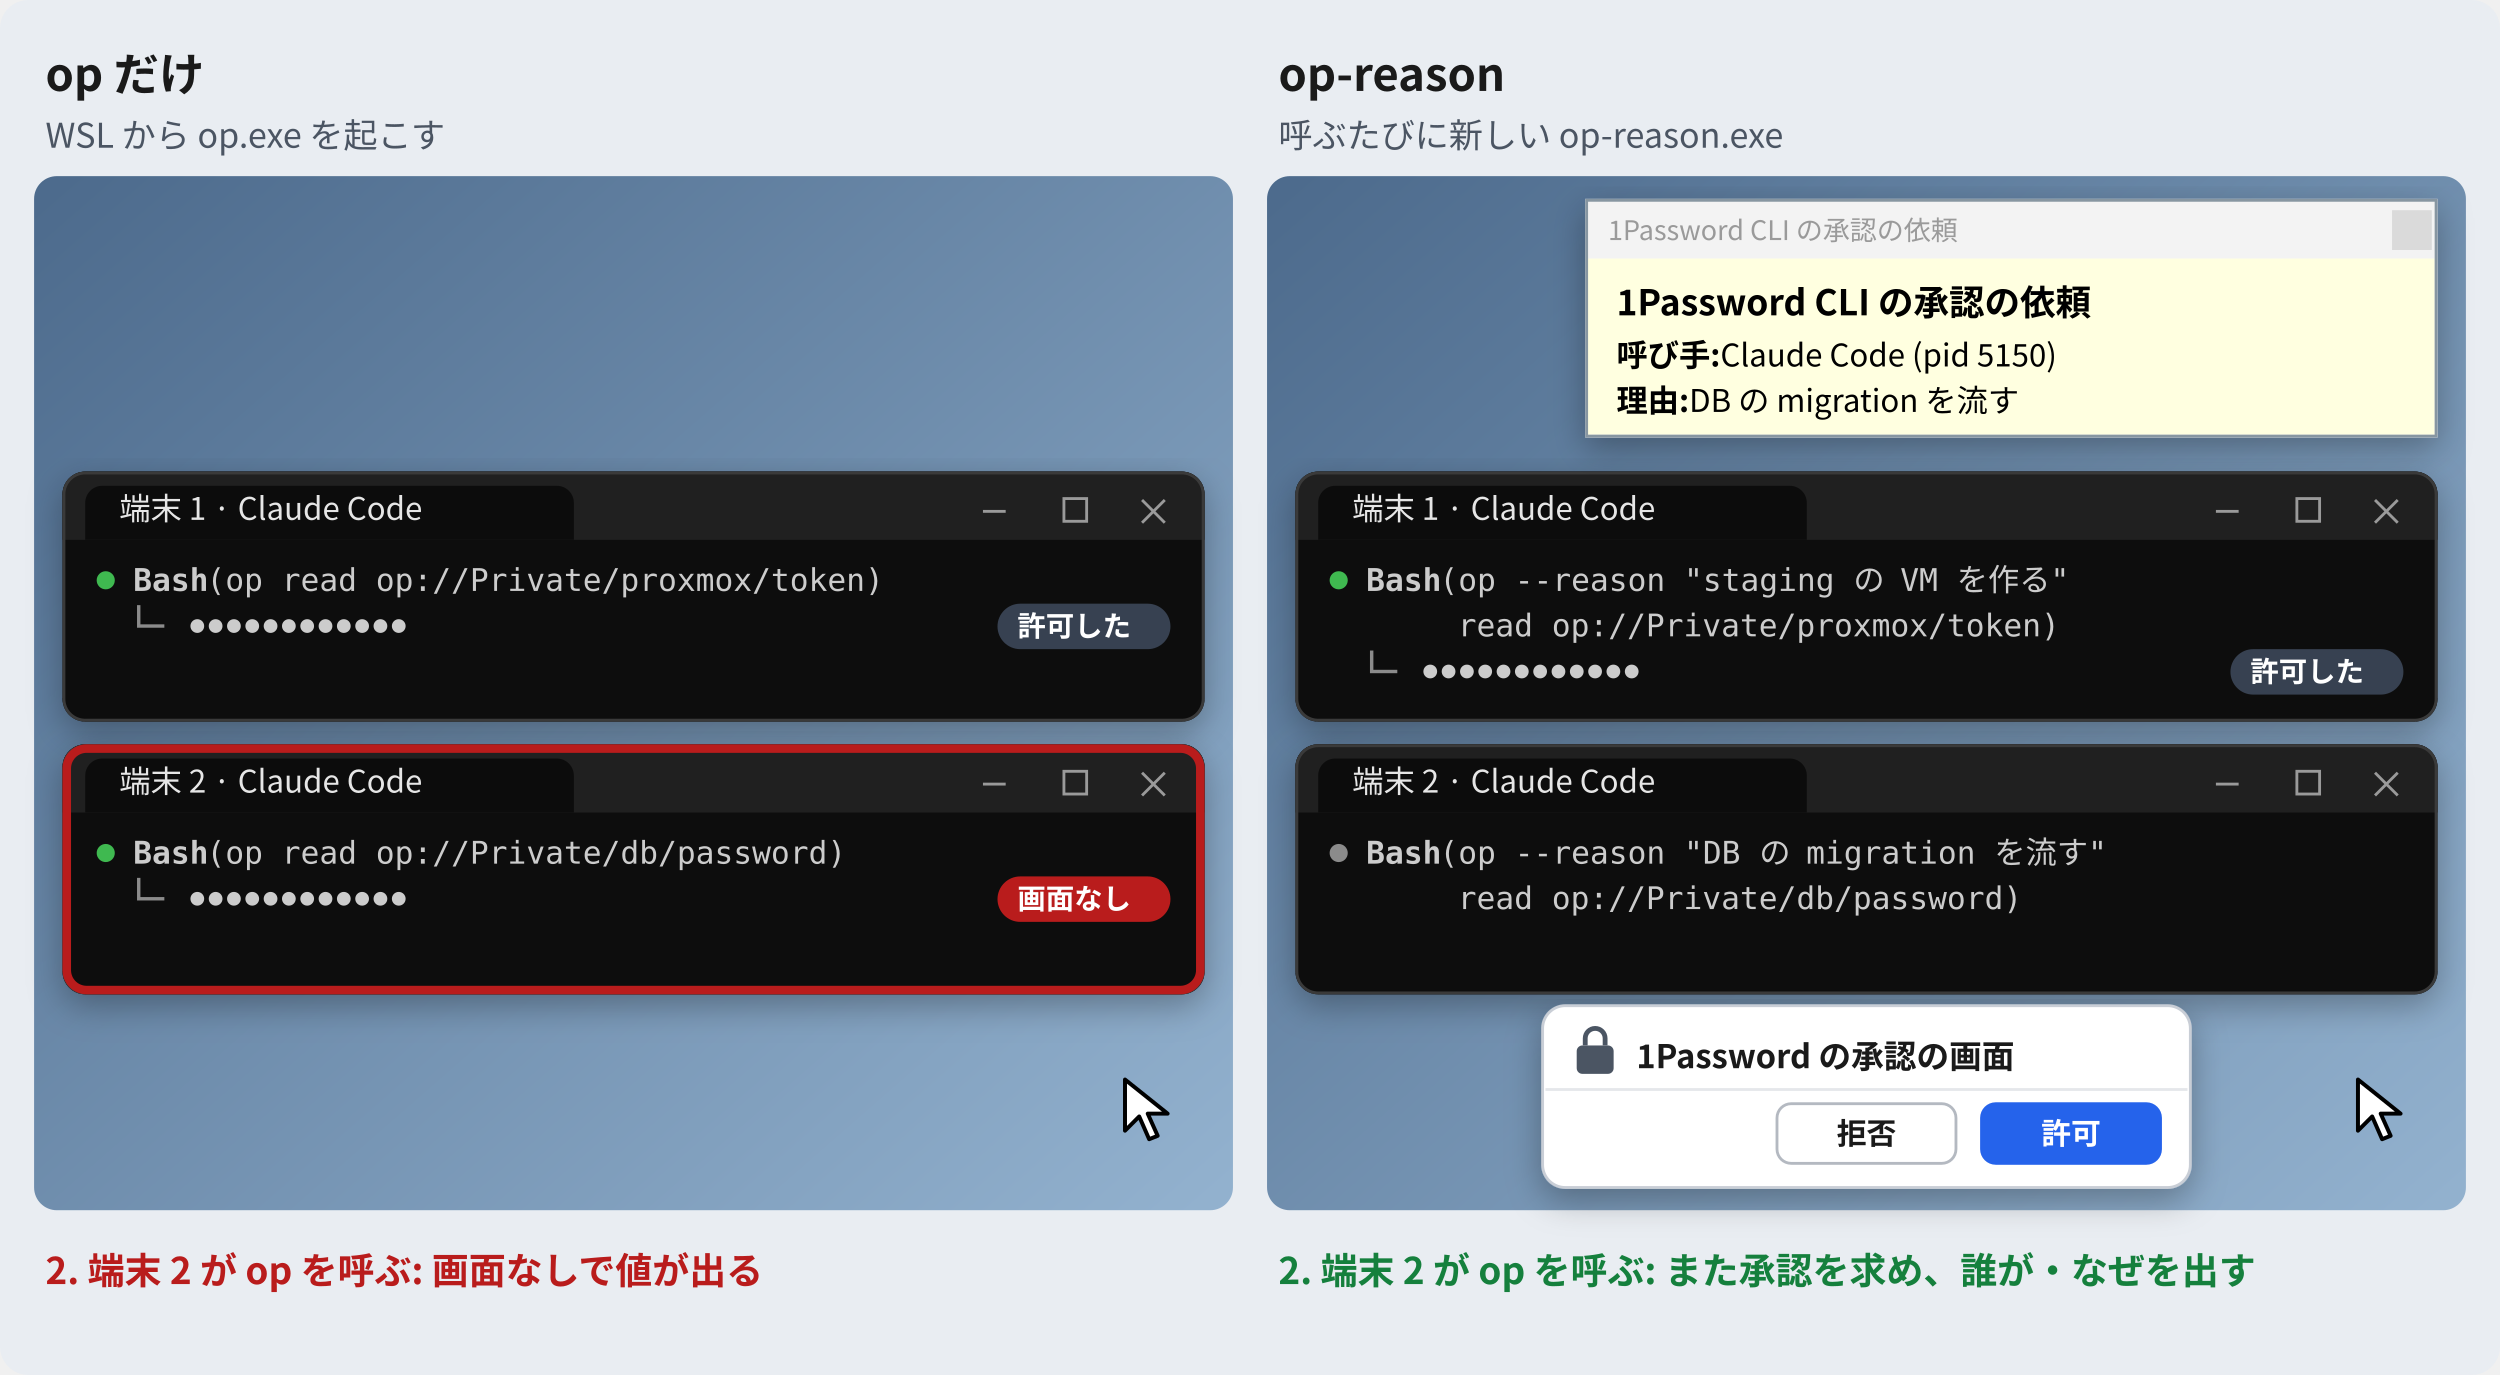
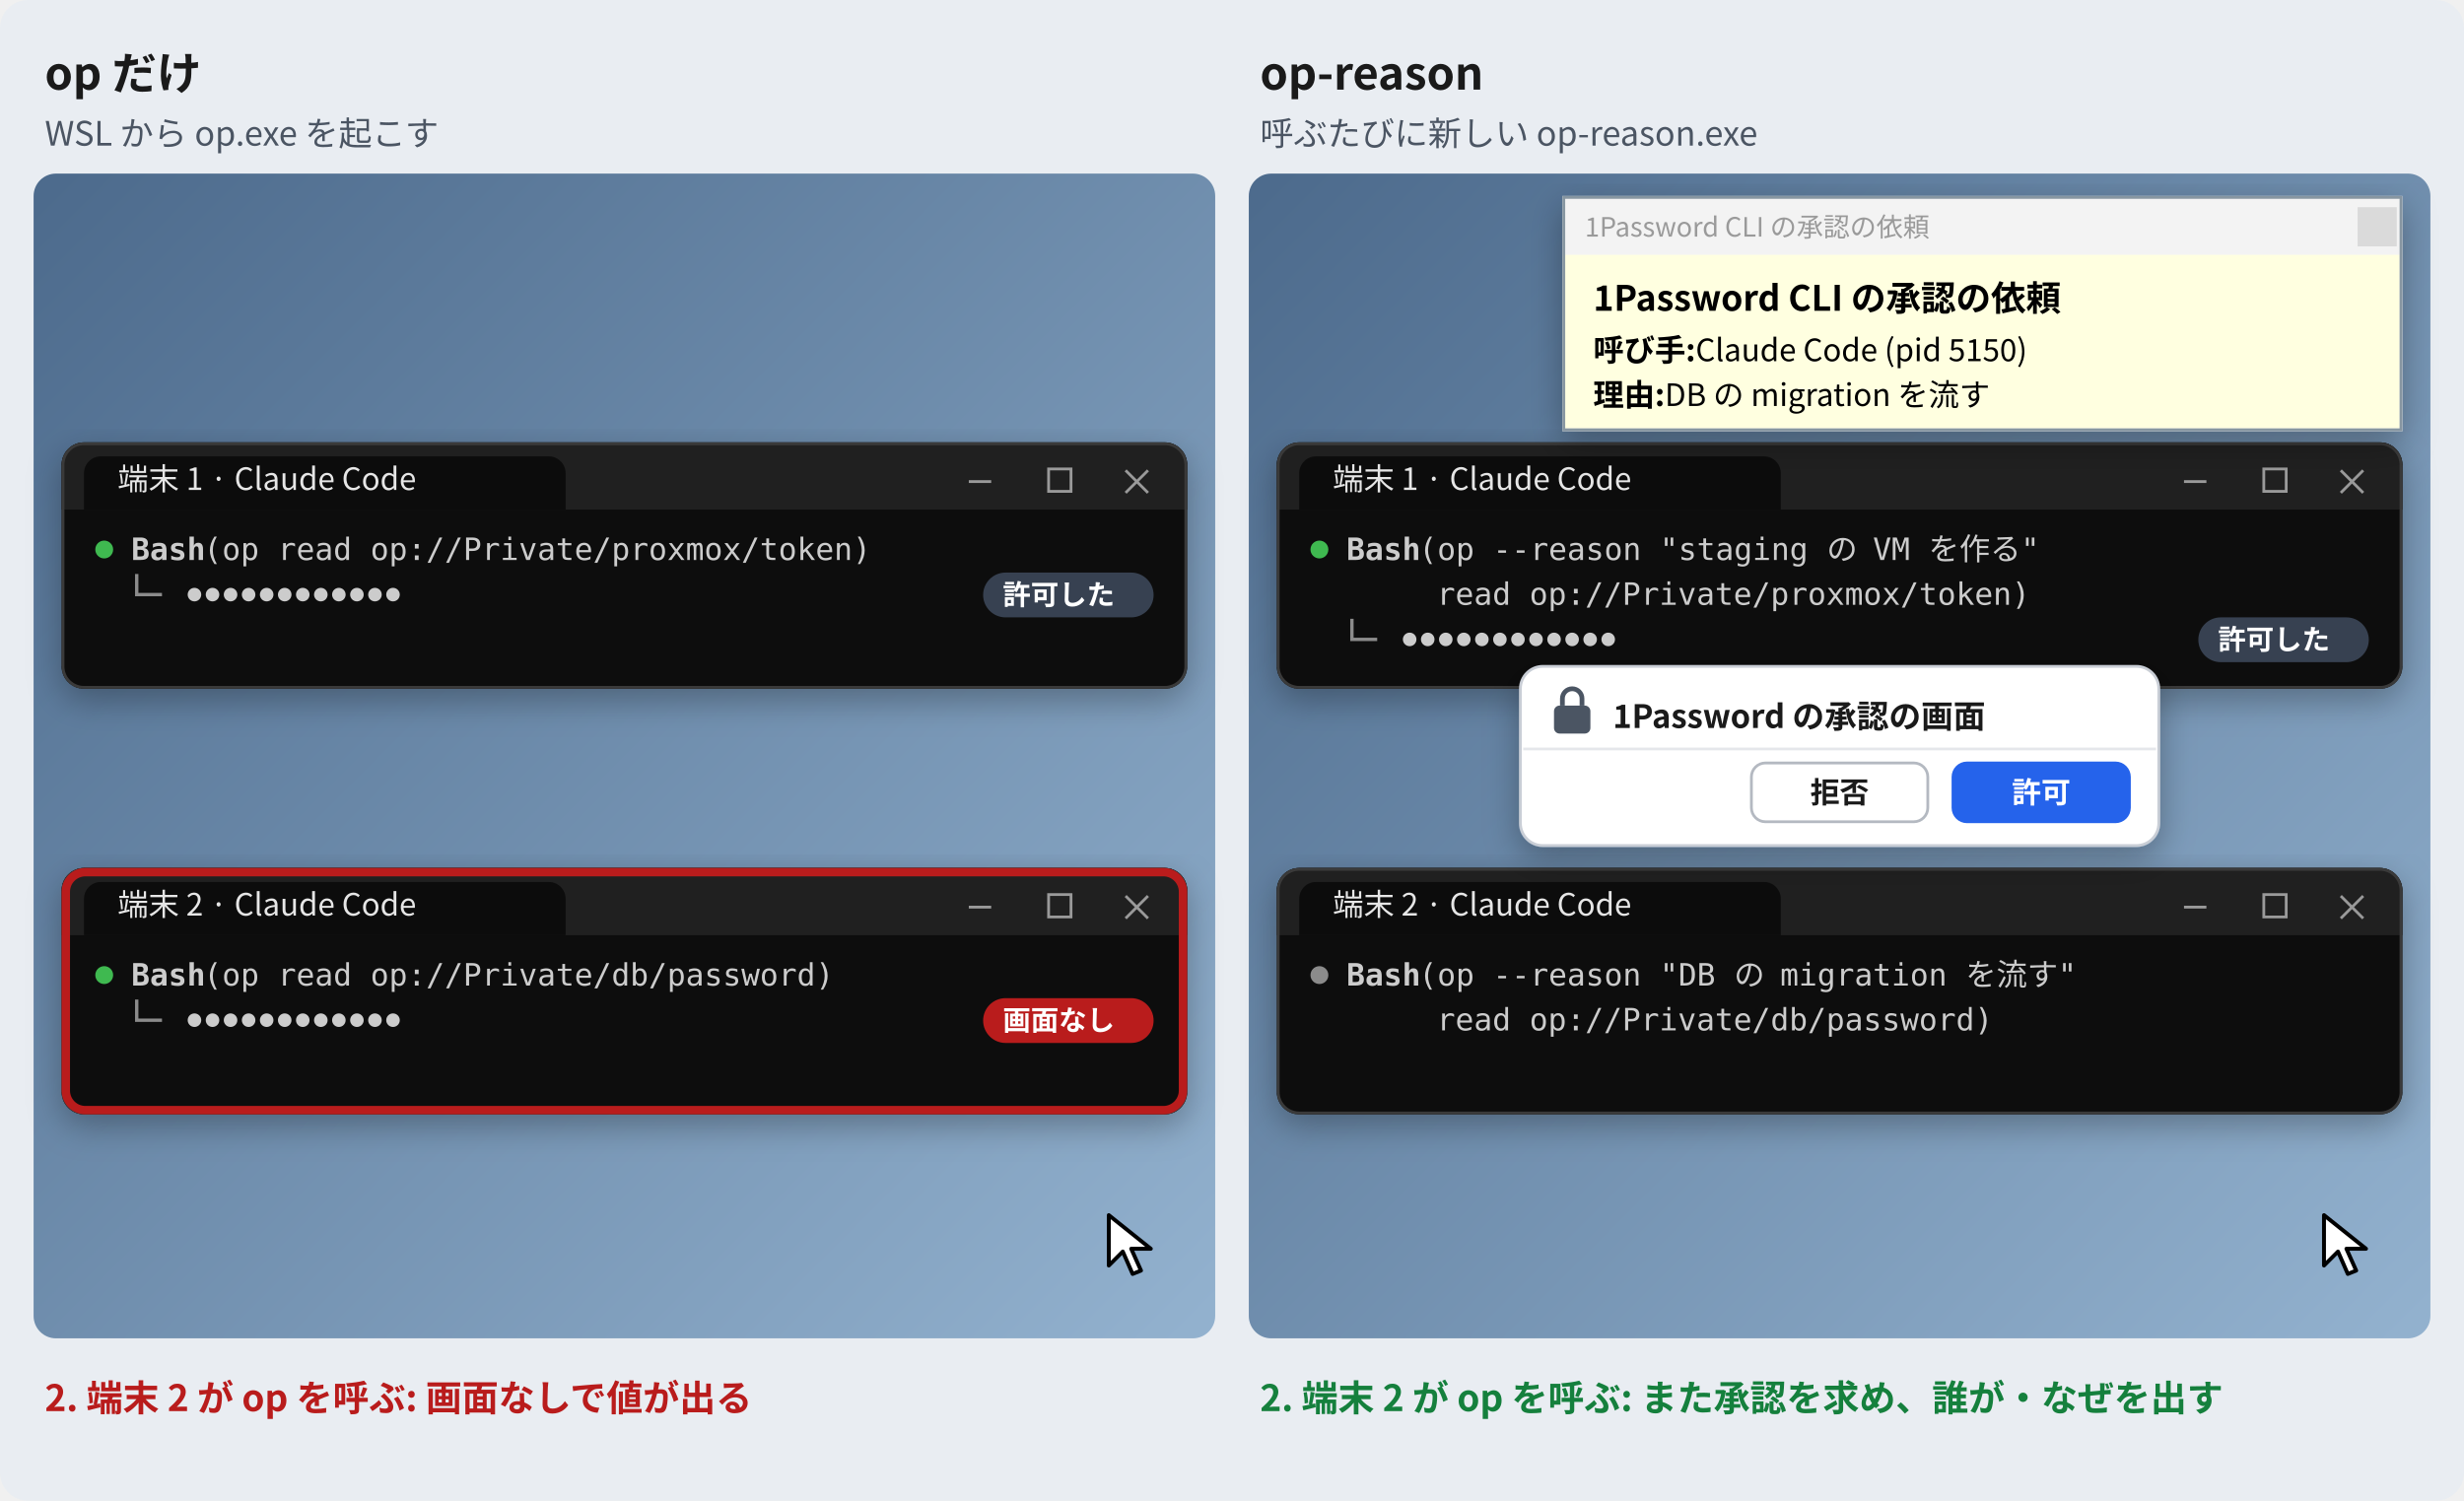
- <svg xmlns="http://www.w3.org/2000/svg" width="880" height="484" viewBox="0 0 880 484" role="img" aria-labelledby="title desc">
+ <svg xmlns="http://www.w3.org/2000/svg" width="880" height="536" viewBox="0 0 880 536" role="img" aria-labelledby="title desc">
  <style>
text{font-family:"Segoe UI", "Yu Gothic UI", Meiryo, "Hiragino Sans", "Hiragino Kaku Gothic ProN", "Noto Sans CJK JP", "Noto Sans JP", system-ui, sans-serif}
.m{font-family:"Cascadia Mono", Consolas, Menlo, "DejaVu Sans Mono", "Noto Sans Mono", "Noto Sans Mono CJK JP", "BIZ UDGothic", ui-monospace, monospace}
.b{font-weight:700}
.tb{transform-box:fill-box;transform-origin:50% 50%}
.blink{animation:blink 1s step-end infinite}@keyframes blink{50%{opacity:0}}
@keyframes k1{0%{fill:#8b8b8b;animation-timing-function:step-end}25%{fill:#3fb950;animation-timing-function:step-end}100%{fill:#3fb950}}
.k1{fill:#3fb950;animation:k1 12s infinite}
@keyframes k2{0%{opacity:0;animation-timing-function:step-end}25%{opacity:1;animation-timing-function:step-end}100%{opacity:1}}
.k2{opacity:1;animation:k2 12s infinite}
@keyframes k3{0%{opacity:0;animation-timing-function:step-end}5%{opacity:1;animation-timing-function:step-end}100%{opacity:1}}
.k3{opacity:1;animation:k3 12s infinite}
@keyframes k4{0%{fill:#8b8b8b;animation-timing-function:step-end}45.83%{fill:#3fb950;animation-timing-function:step-end}100%{fill:#3fb950}}
.k4{fill:#3fb950;animation:k4 12s infinite}
@keyframes k5{0%{opacity:0;animation-timing-function:step-end}45.83%{opacity:1;animation-timing-function:step-end}100%{opacity:1}}
.k5{opacity:1;animation:k5 12s infinite}
@keyframes k6{0%{opacity:0;animation-timing-function:step-end}41.67%{opacity:1;animation-timing-function:step-end}100%{opacity:1}}
.k6{opacity:1;animation:k6 12s infinite}
@keyframes k7{0%{opacity:0;animation-timing-function:step-end}45.83%{opacity:0;animation-timing-function:ease-out}47.5%{opacity:1;animation-timing-function:step-end}100%{opacity:1}}
.k7{opacity:1;animation:k7 12s infinite}
@keyframes k8{0%{opacity:0;animation-timing-function:step-end}24.17%{opacity:.22;animation-timing-function:step-end}25.67%{opacity:0;animation-timing-function:step-end}100%{opacity:0}}
.k8{opacity:0;animation:k8 12s infinite}
@keyframes k9{0%{opacity:0;animation-timing-function:step-end}10%{opacity:0;animation-timing-function:ease-out}11.67%{opacity:1;animation-timing-function:step-end}25%{opacity:1;animation-timing-function:ease-out}26.67%{opacity:0;animation-timing-function:step-end}100%{opacity:0}}
.k9{opacity:0;animation:k9 12s infinite}
- @keyframes k10{0%{transform:translate(0px,0px);animation-timing-function:step-end}16.67%{transform:translate(0px,0px);animation-timing-function:cubic-bezier(.4,.1,.2,1)}23.33%{transform:translate(-101px,19px);animation-timing-function:step-end}27.5%{transform:translate(-101px,19px);animation-timing-function:cubic-bezier(.4,.1,.2,1)}34.17%{transform:translate(0px,0px);animation-timing-function:step-end}100%{transform:translate(0px,0px)}}
+ @keyframes k10{0%{transform:translate(0px,0px);animation-timing-function:step-end}16.67%{transform:translate(0px,0px);animation-timing-function:cubic-bezier(.4,.1,.2,1)}23.33%{transform:translate(-101px,-151px);animation-timing-function:step-end}27.5%{transform:translate(-101px,-151px);animation-timing-function:cubic-bezier(.4,.1,.2,1)}34.17%{transform:translate(0px,0px);animation-timing-function:step-end}100%{transform:translate(0px,0px)}}
.k10{transform:translate(0px,0px);animation:k10 12s infinite}
@keyframes k11{0%{opacity:0;transform:scale(.45);animation-timing-function:step-end}24.17%{opacity:.95;transform:scale(.45);animation-timing-function:ease-out}27.92%{opacity:0;transform:scale(2.6);animation-timing-function:step-end}100%{opacity:0;transform:scale(2.6)}}
.k11{opacity:0;transform:scale(2.6);animation:k11 12s infinite}
@keyframes k12{0%{opacity:1;animation-timing-function:step-end}38.33%{opacity:1;animation-timing-function:ease-out}40%{opacity:0;animation-timing-function:step-end}100%{opacity:0}}
.k12{opacity:0;animation:k12 12s infinite}
@keyframes k13{0%{opacity:0;animation-timing-function:step-end}38.33%{opacity:0;animation-timing-function:ease-out}40%{opacity:1;animation-timing-function:step-end}100%{opacity:1}}
.k13{opacity:1;animation:k13 12s infinite}
@keyframes k14{0%{fill:#8b8b8b;animation-timing-function:step-end}61.67%{fill:#3fb950;animation-timing-function:step-end}100%{fill:#3fb950}}
.k14{fill:#8b8b8b;animation:k14 12s infinite}
@keyframes k15{0%{opacity:0;animation-timing-function:step-end}61.67%{opacity:1;animation-timing-function:step-end}100%{opacity:1}}
.k15{opacity:0;animation:k15 12s infinite}
@keyframes k16{0%{opacity:0;animation-timing-function:step-end}60.83%{opacity:.22;animation-timing-function:step-end}62.33%{opacity:0;animation-timing-function:step-end}100%{opacity:0}}
.k16{opacity:0;animation:k16 12s infinite}
@keyframes k17{0%{opacity:0;animation-timing-function:step-end}10%{opacity:0;animation-timing-function:ease-out}11.67%{opacity:1;animation-timing-function:step-end}25%{opacity:1;animation-timing-function:ease-out}26.67%{opacity:0;animation-timing-function:step-end}45.83%{opacity:0;animation-timing-function:ease-out}47.5%{opacity:1;animation-timing-function:step-end}61.67%{opacity:1;animation-timing-function:ease-out}63.33%{opacity:0;animation-timing-function:step-end}100%{opacity:0}}
.k17{opacity:1;animation:k17 12s infinite}
@keyframes k18{0%{opacity:0;animation-timing-function:step-end}10%{opacity:0;animation-timing-function:ease-out}12.08%{opacity:1;animation-timing-function:step-end}30%{opacity:1;animation-timing-function:ease-out}32.08%{opacity:0;animation-timing-function:step-end}100%{opacity:0}}
.k18{opacity:0;animation:k18 12s infinite}
@keyframes k19{0%{opacity:0;animation-timing-function:step-end}45.83%{opacity:0;animation-timing-function:ease-out}47.92%{opacity:1;animation-timing-function:step-end}66.67%{opacity:1;animation-timing-function:ease-out}68.75%{opacity:0;animation-timing-function:step-end}100%{opacity:0}}
.k19{opacity:1;animation:k19 12s infinite}
- @keyframes k20{0%{transform:translate(0px,0px);animation-timing-function:step-end}16.67%{transform:translate(0px,0px);animation-timing-function:cubic-bezier(.4,.1,.2,1)}23.33%{transform:translate(-101px,19px);animation-timing-function:step-end}27.5%{transform:translate(-101px,19px);animation-timing-function:cubic-bezier(.4,.1,.2,1)}34.17%{transform:translate(0px,0px);animation-timing-function:step-end}53.33%{transform:translate(0px,0px);animation-timing-function:cubic-bezier(.4,.1,.2,1)}60%{transform:translate(-101px,19px);animation-timing-function:step-end}64.17%{transform:translate(-101px,19px);animation-timing-function:cubic-bezier(.4,.1,.2,1)}70.83%{transform:translate(0px,0px);animation-timing-function:step-end}100%{transform:translate(0px,0px)}}
+ @keyframes k20{0%{transform:translate(0px,0px);animation-timing-function:step-end}16.67%{transform:translate(0px,0px);animation-timing-function:cubic-bezier(.4,.1,.2,1)}23.33%{transform:translate(-101px,-151px);animation-timing-function:step-end}27.5%{transform:translate(-101px,-151px);animation-timing-function:cubic-bezier(.4,.1,.2,1)}34.17%{transform:translate(0px,0px);animation-timing-function:step-end}53.33%{transform:translate(0px,0px);animation-timing-function:cubic-bezier(.4,.1,.2,1)}60%{transform:translate(-101px,-151px);animation-timing-function:step-end}64.17%{transform:translate(-101px,-151px);animation-timing-function:cubic-bezier(.4,.1,.2,1)}70.83%{transform:translate(0px,0px);animation-timing-function:step-end}100%{transform:translate(0px,0px)}}
.k20{transform:translate(0px,0px);animation:k20 12s infinite}
@keyframes k21{0%{opacity:0;transform:scale(.45);animation-timing-function:step-end}60.83%{opacity:.95;transform:scale(.45);animation-timing-function:ease-out}64.58%{opacity:0;transform:scale(2.6);animation-timing-function:step-end}100%{opacity:0;transform:scale(2.6)}}
.k21{opacity:0;transform:scale(.45);animation:k21 12s infinite}
@media (prefers-reduced-motion:reduce){*{animation:none!important}}
</style>
  <defs>
    <linearGradient id="desk" x1="0" y1="0" x2="1" y2="1">
      <stop offset="0" stop-color="#4c6a8c" />
      <stop offset="1" stop-color="#93b2cf" />
    </linearGradient>
    <filter id="shadow" x="-10%" y="-10%" width="120%" height="140%">
      <feDropShadow dx="0" dy="4" stdDeviation="6" flood-color="#000" flood-opacity=".3" />
    </filter>
    <clipPath id="canvas">
-       <rect width="880" height="484" rx="10" />
+       <rect width="880" height="536" rx="10" />
    </clipPath>
    <clipPath id="c1">
-       <rect x="22" y="166" width="402" height="88" rx="8" />
+       <rect x="22" y="158" width="402" height="88" rx="8" />
    </clipPath>
    <clipPath id="c2">
-       <rect x="23" y="190" width="400" height="63" />
+       <rect x="23" y="182" width="400" height="63" />
    </clipPath>
    <clipPath id="c3">
-       <rect x="22" y="262" width="402" height="88" rx="8" />
+       <rect x="22" y="310" width="402" height="88" rx="8" />
    </clipPath>
    <clipPath id="c4">
-       <rect x="23" y="286" width="400" height="63" />
+       <rect x="23" y="334" width="400" height="63" />
    </clipPath>
    <clipPath id="c5">
-       <rect x="456" y="166" width="402" height="88" rx="8" />
+       <rect x="456" y="158" width="402" height="88" rx="8" />
    </clipPath>
    <clipPath id="c6">
-       <rect x="457" y="190" width="400" height="63" />
+       <rect x="457" y="182" width="400" height="63" />
    </clipPath>
    <clipPath id="c7">
-       <rect x="456" y="262" width="402" height="88" rx="8" />
+       <rect x="456" y="310" width="402" height="88" rx="8" />
    </clipPath>
    <clipPath id="c8">
-       <rect x="457" y="286" width="400" height="63" />
+       <rect x="457" y="334" width="400" height="63" />
    </clipPath>
  </defs>
  <g clip-path="url(#canvas)">
-     <rect width="880" height="484" fill="#e9edf2" />
+     <rect width="880" height="536" fill="#e9edf2" />
    <text x="16" y="32" font-size="16" fill="#1a1a1a" class="b">op だけ</text>
    <text x="16" y="52" font-size="12" fill="#4b5563">WSL から op.exe を起こす</text>
-     <rect x="12" y="62" width="422" height="364" rx="8" fill="url(#desk)" />
-     <rect x="22" y="166" width="402" height="88" rx="8" fill="#0c0c0c" filter="url(#shadow)" />
+     <rect x="12" y="62" width="422" height="416" rx="8" fill="url(#desk)" />
+     <rect x="22" y="158" width="402" height="88" rx="8" fill="#0c0c0c" filter="url(#shadow)" />
    <g clip-path="url(#c1)">
-       <rect x="22" y="166" width="402" height="24" fill="#202020" />
-       <path d="M30,190V177a6,6 0 0 1 6,-6H196a6,6 0 0 1 6,6V190Z" fill="#0c0c0c" />
-       <text x="42" y="183" font-size="11" fill="#e6e6e6">端末 1 · Claude Code</text>
+       <rect x="22" y="158" width="402" height="24" fill="#202020" />
+       <path d="M30,182V169a6,6 0 0 1 6,-6H196a6,6 0 0 1 6,6V182Z" fill="#0c0c0c" />
+       <text x="42" y="175" font-size="11" fill="#e6e6e6">端末 1 · Claude Code</text>
      <g stroke="#9a9a9a" stroke-width="1" fill="none">
-         <line x1="346" y1="180" x2="354" y2="180" />
-         <rect x="374.5" y="175.5" width="8" height="8" />
-         <path d="M402,176l8,8M410,176l-8,8" />
-       </g>
-     </g>
-     <rect x="22.5" y="166.5" width="401" height="87" rx="7.5" fill="none" stroke="#3a3a3a" />
+         <line x1="346" y1="172" x2="354" y2="172" />
+         <rect x="374.5" y="167.5" width="8" height="8" />
+         <path d="M402,168l8,8M410,168l-8,8" />
+       </g>
+     </g>
+     <rect x="22.5" y="158.5" width="401" height="87" rx="7.5" fill="none" stroke="#3a3a3a" />
    <g clip-path="url(#c2)">
      <g class="k3">
-         <circle cx="37.22" cy="204.26" r="3.19" class="k1" />
-         <text x="46.89" y="208" font-size="11" fill="#cccccc" class="m b" textLength="25.78" lengthAdjust="spacing" xml:space="preserve">Bash</text>
-         <text x="72.68" y="208" font-size="11" fill="#cccccc" class="m" textLength="232.06" lengthAdjust="spacing" xml:space="preserve">(op read op://Private/proxmox/token)</text>
+         <circle cx="37.22" cy="196.26" r="3.19" class="k1" />
+         <text x="46.89" y="200" font-size="11" fill="#cccccc" class="m b" textLength="25.78" lengthAdjust="spacing" xml:space="preserve">Bash</text>
+         <text x="72.68" y="200" font-size="11" fill="#cccccc" class="m" textLength="232.06" lengthAdjust="spacing" xml:space="preserve">(op read op://Private/proxmox/token)</text>
      </g>
      <g class="k2">
-         <path d="M48.83,213V220.37H57.85" fill="none" stroke="#8b8b8b" stroke-width="1.2" />
-         <circle cx="69.45" cy="220.37" r="2.42" fill="#cccccc" />
-         <circle cx="75.9" cy="220.37" r="2.42" fill="#cccccc" />
-         <circle cx="82.34" cy="220.37" r="2.42" fill="#cccccc" />
-         <circle cx="88.79" cy="220.37" r="2.42" fill="#cccccc" />
-         <circle cx="95.24" cy="220.37" r="2.42" fill="#cccccc" />
-         <circle cx="101.68" cy="220.37" r="2.42" fill="#cccccc" />
-         <circle cx="108.13" cy="220.37" r="2.42" fill="#cccccc" />
-         <circle cx="114.58" cy="220.37" r="2.42" fill="#cccccc" />
-         <circle cx="121.02" cy="220.37" r="2.42" fill="#cccccc" />
-         <circle cx="127.47" cy="220.37" r="2.42" fill="#cccccc" />
-         <circle cx="133.91" cy="220.37" r="2.42" fill="#cccccc" />
-         <circle cx="140.36" cy="220.37" r="2.42" fill="#cccccc" />
-         <rect x="351.12" y="212.5" width="60.88" height="16" rx="8" fill="#374151" />
-         <text x="358.12" y="224" font-size="10" fill="#ffffff" class="m b" textLength="46.88" lengthAdjust="spacing" xml:space="preserve">許可した</text>
-       </g>
-     </g>
-     <rect x="22" y="262" width="402" height="88" rx="8" fill="#0c0c0c" filter="url(#shadow)" />
+         <path d="M48.83,205V212.37H57.85" fill="none" stroke="#8b8b8b" stroke-width="1.2" />
+         <circle cx="69.45" cy="212.37" r="2.42" fill="#cccccc" />
+         <circle cx="75.9" cy="212.37" r="2.42" fill="#cccccc" />
+         <circle cx="82.34" cy="212.37" r="2.42" fill="#cccccc" />
+         <circle cx="88.79" cy="212.37" r="2.42" fill="#cccccc" />
+         <circle cx="95.24" cy="212.37" r="2.42" fill="#cccccc" />
+         <circle cx="101.68" cy="212.37" r="2.42" fill="#cccccc" />
+         <circle cx="108.13" cy="212.37" r="2.42" fill="#cccccc" />
+         <circle cx="114.58" cy="212.37" r="2.42" fill="#cccccc" />
+         <circle cx="121.02" cy="212.37" r="2.42" fill="#cccccc" />
+         <circle cx="127.47" cy="212.37" r="2.42" fill="#cccccc" />
+         <circle cx="133.91" cy="212.37" r="2.42" fill="#cccccc" />
+         <circle cx="140.36" cy="212.37" r="2.42" fill="#cccccc" />
+         <rect x="351.12" y="204.5" width="60.88" height="16" rx="8" fill="#374151" />
+         <text x="358.12" y="216" font-size="10" fill="#ffffff" class="m b" textLength="46.88" lengthAdjust="spacing" xml:space="preserve">許可した</text>
+       </g>
+     </g>
+     <rect x="22" y="310" width="402" height="88" rx="8" fill="#0c0c0c" filter="url(#shadow)" />
    <g clip-path="url(#c3)">
-       <rect x="22" y="262" width="402" height="24" fill="#202020" />
-       <path d="M30,286V273a6,6 0 0 1 6,-6H196a6,6 0 0 1 6,6V286Z" fill="#0c0c0c" />
-       <text x="42" y="279" font-size="11" fill="#e6e6e6">端末 2 · Claude Code</text>
+       <rect x="22" y="310" width="402" height="24" fill="#202020" />
+       <path d="M30,334V321a6,6 0 0 1 6,-6H196a6,6 0 0 1 6,6V334Z" fill="#0c0c0c" />
+       <text x="42" y="327" font-size="11" fill="#e6e6e6">端末 2 · Claude Code</text>
      <g stroke="#9a9a9a" stroke-width="1" fill="none">
-         <line x1="346" y1="276" x2="354" y2="276" />
-         <rect x="374.5" y="271.5" width="8" height="8" />
-         <path d="M402,272l8,8M410,272l-8,8" />
-       </g>
-     </g>
-     <rect x="22.5" y="262.5" width="401" height="87" rx="7.5" fill="none" stroke="#3a3a3a" />
+         <line x1="346" y1="324" x2="354" y2="324" />
+         <rect x="374.5" y="319.5" width="8" height="8" />
+         <path d="M402,320l8,8M410,320l-8,8" />
+       </g>
+     </g>
+     <rect x="22.5" y="310.5" width="401" height="87" rx="7.5" fill="none" stroke="#3a3a3a" />
    <g clip-path="url(#c4)">
      <g class="k6">
-         <circle cx="37.22" cy="300.26" r="3.19" class="k4" />
-         <text x="46.89" y="304" font-size="11" fill="#cccccc" class="m b" textLength="25.78" lengthAdjust="spacing" xml:space="preserve">Bash</text>
-         <text x="72.68" y="304" font-size="11" fill="#cccccc" class="m" textLength="219.16" lengthAdjust="spacing" xml:space="preserve">(op read op://Private/db/password)</text>
+         <circle cx="37.22" cy="348.26" r="3.19" class="k4" />
+         <text x="46.89" y="352" font-size="11" fill="#cccccc" class="m b" textLength="25.78" lengthAdjust="spacing" xml:space="preserve">Bash</text>
+         <text x="72.68" y="352" font-size="11" fill="#cccccc" class="m" textLength="219.16" lengthAdjust="spacing" xml:space="preserve">(op read op://Private/db/password)</text>
      </g>
      <g class="k5">
-         <path d="M48.83,309V316.37H57.85" fill="none" stroke="#8b8b8b" stroke-width="1.2" />
-         <circle cx="69.45" cy="316.37" r="2.42" fill="#cccccc" />
-         <circle cx="75.9" cy="316.37" r="2.42" fill="#cccccc" />
-         <circle cx="82.34" cy="316.37" r="2.42" fill="#cccccc" />
-         <circle cx="88.79" cy="316.37" r="2.42" fill="#cccccc" />
-         <circle cx="95.24" cy="316.37" r="2.42" fill="#cccccc" />
-         <circle cx="101.68" cy="316.37" r="2.42" fill="#cccccc" />
-         <circle cx="108.13" cy="316.37" r="2.42" fill="#cccccc" />
-         <circle cx="114.58" cy="316.37" r="2.42" fill="#cccccc" />
-         <circle cx="121.02" cy="316.37" r="2.42" fill="#cccccc" />
-         <circle cx="127.47" cy="316.37" r="2.42" fill="#cccccc" />
-         <circle cx="133.91" cy="316.37" r="2.42" fill="#cccccc" />
-         <circle cx="140.36" cy="316.37" r="2.42" fill="#cccccc" />
-         <rect x="351.12" y="308.5" width="60.88" height="16" rx="8" fill="#b91c1c" />
-         <text x="358.12" y="320" font-size="10" fill="#ffffff" class="m b" textLength="46.88" lengthAdjust="spacing" xml:space="preserve">画面なし</text>
-       </g>
-     </g>
-     <rect x="23.5" y="263.5" width="399" height="85" rx="7" fill="none" stroke="#b91c1c" stroke-width="3" class="k7" />
+         <path d="M48.83,357V364.37H57.85" fill="none" stroke="#8b8b8b" stroke-width="1.2" />
+         <circle cx="69.45" cy="364.37" r="2.42" fill="#cccccc" />
+         <circle cx="75.9" cy="364.37" r="2.42" fill="#cccccc" />
+         <circle cx="82.34" cy="364.37" r="2.42" fill="#cccccc" />
+         <circle cx="88.79" cy="364.37" r="2.42" fill="#cccccc" />
+         <circle cx="95.24" cy="364.37" r="2.42" fill="#cccccc" />
+         <circle cx="101.68" cy="364.37" r="2.42" fill="#cccccc" />
+         <circle cx="108.13" cy="364.37" r="2.42" fill="#cccccc" />
+         <circle cx="114.58" cy="364.37" r="2.42" fill="#cccccc" />
+         <circle cx="121.02" cy="364.37" r="2.42" fill="#cccccc" />
+         <circle cx="127.47" cy="364.37" r="2.42" fill="#cccccc" />
+         <circle cx="133.91" cy="364.37" r="2.42" fill="#cccccc" />
+         <circle cx="140.36" cy="364.37" r="2.42" fill="#cccccc" />
+         <rect x="351.12" y="356.5" width="60.88" height="16" rx="8" fill="#b91c1c" />
+         <text x="358.12" y="368" font-size="10" fill="#ffffff" class="m b" textLength="46.88" lengthAdjust="spacing" xml:space="preserve">画面なし</text>
+       </g>
+     </g>
+     <rect x="23.5" y="311.5" width="399" height="85" rx="7" fill="none" stroke="#b91c1c" stroke-width="3" class="k7" />
    <g class="k9">
-       <rect x="109" y="354" width="228" height="64" rx="8" fill="#ffffff" stroke="#c9ced6" filter="url(#shadow)" />
-       <path d="M124,368V365.5a3.5,3.5 0 0 1 7,0V368" fill="none" stroke="#4b5563" stroke-width="1.7" />
-       <rect x="121" y="368" width="13" height="10" rx="2" fill="#4b5563" />
-       <text x="142" y="376" font-size="11.5" fill="#1a1a1a" class="b">1Password の承認の画面</text>
-       <line x1="110" y1="383.5" x2="336" y2="383.5" stroke="#e5e7eb" />
-       <rect x="191.5" y="388.5" width="63" height="21" rx="5" fill="#ffffff" stroke="#b4b9c1" />
-       <text x="223" y="402.78" font-size="10.5" fill="#1a1a1a" class="b" text-anchor="middle">拒否</text>
-       <rect x="263.5" y="388.5" width="63" height="21" rx="5" fill="#2563eb" stroke="#2563eb" />
-       <text x="295" y="402.78" font-size="10.5" fill="#ffffff" class="b" text-anchor="middle">許可</text>
-       <rect x="263" y="388" width="64" height="22" rx="5" fill="#000" class="k8" />
-     </g>
-     <g transform="translate(396,380)">
+       <rect x="109" y="238" width="228" height="64" rx="8" fill="#ffffff" stroke="#c9ced6" filter="url(#shadow)" />
+       <path d="M124,252V249.5a3.5,3.5 0 0 1 7,0V252" fill="none" stroke="#4b5563" stroke-width="1.7" />
+       <rect x="121" y="252" width="13" height="10" rx="2" fill="#4b5563" />
+       <text x="142" y="260" font-size="11.5" fill="#1a1a1a" class="b">1Password の承認の画面</text>
+       <line x1="110" y1="267.5" x2="336" y2="267.5" stroke="#e5e7eb" />
+       <rect x="191.5" y="272.5" width="63" height="21" rx="5" fill="#ffffff" stroke="#b4b9c1" />
+       <text x="223" y="286.78" font-size="10.5" fill="#1a1a1a" class="b" text-anchor="middle">拒否</text>
+       <rect x="263.5" y="272.5" width="63" height="21" rx="5" fill="#2563eb" stroke="#2563eb" />
+       <text x="295" y="286.78" font-size="10.5" fill="#ffffff" class="b" text-anchor="middle">許可</text>
+       <rect x="263" y="272" width="64" height="22" rx="5" fill="#000" class="k8" />
+     </g>
+     <g transform="translate(396,434)">
      <g class="k10">
        <path d="M0,0V18L5,13L8.5,21L11.5,19.8L8,12H15Z" fill="#fff" stroke="#000" stroke-width="1.4" stroke-linejoin="round" />
      </g>
    </g>
-     <circle cx="295" cy="399" r="9" fill="none" stroke="#2563eb" stroke-width="2.5" class="tb k11" />
+     <circle cx="295" cy="283" r="9" fill="none" stroke="#2563eb" stroke-width="2.5" class="tb k11" />
    <g class="k12">
-       <text x="16" y="452" font-size="13" fill="#1a1a1a">1. 端末 1 が op を呼ぶ: 画面で許可する</text>
+       <text x="16" y="504" font-size="13" fill="#1a1a1a">1. 端末 1 が op を呼ぶ: 画面で許可する</text>
    </g>
    <g class="k13">
-       <text x="16" y="452" font-size="13" fill="#b91c1c" class="b">2. 端末 2 が op を呼ぶ: 画面なしで値が出る</text>
+       <text x="16" y="504" font-size="13" fill="#b91c1c" class="b">2. 端末 2 が op を呼ぶ: 画面なしで値が出る</text>
    </g>
    <text x="450" y="32" font-size="16" fill="#1a1a1a" class="b">op-reason</text>
    <text x="450" y="52" font-size="12" fill="#4b5563">呼ぶたびに新しい op-reason.exe</text>
-     <rect x="446" y="62" width="422" height="364" rx="8" fill="url(#desk)" />
-     <rect x="456" y="166" width="402" height="88" rx="8" fill="#0c0c0c" filter="url(#shadow)" />
+     <rect x="446" y="62" width="422" height="416" rx="8" fill="url(#desk)" />
+     <rect x="456" y="158" width="402" height="88" rx="8" fill="#0c0c0c" filter="url(#shadow)" />
    <g clip-path="url(#c5)">
-       <rect x="456" y="166" width="402" height="24" fill="#202020" />
-       <path d="M464,190V177a6,6 0 0 1 6,-6H630a6,6 0 0 1 6,6V190Z" fill="#0c0c0c" />
-       <text x="476" y="183" font-size="11" fill="#e6e6e6">端末 1 · Claude Code</text>
+       <rect x="456" y="158" width="402" height="24" fill="#202020" />
+       <path d="M464,182V169a6,6 0 0 1 6,-6H630a6,6 0 0 1 6,6V182Z" fill="#0c0c0c" />
+       <text x="476" y="175" font-size="11" fill="#e6e6e6">端末 1 · Claude Code</text>
      <g stroke="#9a9a9a" stroke-width="1" fill="none">
-         <line x1="780" y1="180" x2="788" y2="180" />
-         <rect x="808.5" y="175.5" width="8" height="8" />
-         <path d="M836,176l8,8M844,176l-8,8" />
-       </g>
-     </g>
-     <rect x="456.5" y="166.5" width="401" height="87" rx="7.5" fill="none" stroke="#3a3a3a" />
+         <line x1="780" y1="172" x2="788" y2="172" />
+         <rect x="808.5" y="167.5" width="8" height="8" />
+         <path d="M836,168l8,8M844,168l-8,8" />
+       </g>
+     </g>
+     <rect x="456.5" y="158.5" width="401" height="87" rx="7.5" fill="none" stroke="#3a3a3a" />
    <g clip-path="url(#c6)">
      <g class="k3">
-         <circle cx="471.22" cy="204.26" r="3.19" class="k1" />
-         <text x="480.89" y="208" font-size="11" fill="#cccccc" class="m b" textLength="25.78" lengthAdjust="spacing" xml:space="preserve">Bash</text>
-         <text x="506.68" y="208" font-size="11" fill="#cccccc" class="m" textLength="225.61" lengthAdjust="spacing" xml:space="preserve">(op --reason "staging の VM を作る"</text>
-         <text x="513.12" y="224" font-size="11" fill="#cccccc" class="m" textLength="206.27" lengthAdjust="spacing" xml:space="preserve">read op://Private/proxmox/token)</text>
+         <circle cx="471.22" cy="196.26" r="3.19" class="k1" />
+         <text x="480.89" y="200" font-size="11" fill="#cccccc" class="m b" textLength="25.78" lengthAdjust="spacing" xml:space="preserve">Bash</text>
+         <text x="506.68" y="200" font-size="11" fill="#cccccc" class="m" textLength="225.61" lengthAdjust="spacing" xml:space="preserve">(op --reason "staging の VM を作る"</text>
+         <text x="513.12" y="216" font-size="11" fill="#cccccc" class="m" textLength="206.27" lengthAdjust="spacing" xml:space="preserve">read op://Private/proxmox/token)</text>
      </g>
      <g class="k2">
-         <path d="M482.83,229V236.37H491.85" fill="none" stroke="#8b8b8b" stroke-width="1.2" />
-         <circle cx="503.45" cy="236.37" r="2.42" fill="#cccccc" />
-         <circle cx="509.9" cy="236.37" r="2.42" fill="#cccccc" />
-         <circle cx="516.35" cy="236.37" r="2.42" fill="#cccccc" />
-         <circle cx="522.79" cy="236.37" r="2.42" fill="#cccccc" />
-         <circle cx="529.24" cy="236.37" r="2.42" fill="#cccccc" />
-         <circle cx="535.68" cy="236.37" r="2.42" fill="#cccccc" />
-         <circle cx="542.13" cy="236.37" r="2.42" fill="#cccccc" />
-         <circle cx="548.58" cy="236.37" r="2.42" fill="#cccccc" />
-         <circle cx="555.02" cy="236.37" r="2.42" fill="#cccccc" />
-         <circle cx="561.47" cy="236.37" r="2.42" fill="#cccccc" />
-         <circle cx="567.91" cy="236.37" r="2.42" fill="#cccccc" />
-         <circle cx="574.36" cy="236.37" r="2.42" fill="#cccccc" />
-         <rect x="785.12" y="228.5" width="60.88" height="16" rx="8" fill="#374151" />
-         <text x="792.12" y="240" font-size="10" fill="#ffffff" class="m b" textLength="46.88" lengthAdjust="spacing" xml:space="preserve">許可した</text>
-       </g>
-     </g>
-     <rect x="456" y="262" width="402" height="88" rx="8" fill="#0c0c0c" filter="url(#shadow)" />
+         <path d="M482.83,221V228.37H491.85" fill="none" stroke="#8b8b8b" stroke-width="1.2" />
+         <circle cx="503.45" cy="228.37" r="2.42" fill="#cccccc" />
+         <circle cx="509.9" cy="228.37" r="2.42" fill="#cccccc" />
+         <circle cx="516.35" cy="228.37" r="2.42" fill="#cccccc" />
+         <circle cx="522.79" cy="228.37" r="2.42" fill="#cccccc" />
+         <circle cx="529.24" cy="228.37" r="2.42" fill="#cccccc" />
+         <circle cx="535.68" cy="228.37" r="2.42" fill="#cccccc" />
+         <circle cx="542.13" cy="228.37" r="2.42" fill="#cccccc" />
+         <circle cx="548.58" cy="228.37" r="2.42" fill="#cccccc" />
+         <circle cx="555.02" cy="228.37" r="2.42" fill="#cccccc" />
+         <circle cx="561.47" cy="228.37" r="2.42" fill="#cccccc" />
+         <circle cx="567.91" cy="228.37" r="2.42" fill="#cccccc" />
+         <circle cx="574.36" cy="228.37" r="2.42" fill="#cccccc" />
+         <rect x="785.12" y="220.5" width="60.88" height="16" rx="8" fill="#374151" />
+         <text x="792.12" y="232" font-size="10" fill="#ffffff" class="m b" textLength="46.88" lengthAdjust="spacing" xml:space="preserve">許可した</text>
+       </g>
+     </g>
+     <rect x="456" y="310" width="402" height="88" rx="8" fill="#0c0c0c" filter="url(#shadow)" />
    <g clip-path="url(#c7)">
-       <rect x="456" y="262" width="402" height="24" fill="#202020" />
-       <path d="M464,286V273a6,6 0 0 1 6,-6H630a6,6 0 0 1 6,6V286Z" fill="#0c0c0c" />
-       <text x="476" y="279" font-size="11" fill="#e6e6e6">端末 2 · Claude Code</text>
+       <rect x="456" y="310" width="402" height="24" fill="#202020" />
+       <path d="M464,334V321a6,6 0 0 1 6,-6H630a6,6 0 0 1 6,6V334Z" fill="#0c0c0c" />
+       <text x="476" y="327" font-size="11" fill="#e6e6e6">端末 2 · Claude Code</text>
      <g stroke="#9a9a9a" stroke-width="1" fill="none">
-         <line x1="780" y1="276" x2="788" y2="276" />
-         <rect x="808.5" y="271.5" width="8" height="8" />
-         <path d="M836,272l8,8M844,272l-8,8" />
-       </g>
-     </g>
-     <rect x="456.5" y="262.5" width="401" height="87" rx="7.5" fill="none" stroke="#3a3a3a" />
+         <line x1="780" y1="324" x2="788" y2="324" />
+         <rect x="808.5" y="319.5" width="8" height="8" />
+         <path d="M836,320l8,8M844,320l-8,8" />
+       </g>
+     </g>
+     <rect x="456.5" y="310.5" width="401" height="87" rx="7.5" fill="none" stroke="#3a3a3a" />
    <g clip-path="url(#c8)">
      <g class="k6">
-         <circle cx="471.22" cy="300.26" r="3.19" class="k14" />
-         <text x="480.89" y="304" font-size="11" fill="#cccccc" class="m b" textLength="25.78" lengthAdjust="spacing" xml:space="preserve">Bash</text>
-         <text x="506.68" y="304" font-size="11" fill="#cccccc" class="m" textLength="238.5" lengthAdjust="spacing" xml:space="preserve">(op --reason "DB の migration を流す"</text>
-         <text x="513.12" y="320" font-size="11" fill="#cccccc" class="m" textLength="193.38" lengthAdjust="spacing" xml:space="preserve">read op://Private/db/password)</text>
+         <circle cx="471.22" cy="348.26" r="3.19" class="k14" />
+         <text x="480.89" y="352" font-size="11" fill="#cccccc" class="m b" textLength="25.78" lengthAdjust="spacing" xml:space="preserve">Bash</text>
+         <text x="506.68" y="352" font-size="11" fill="#cccccc" class="m" textLength="238.5" lengthAdjust="spacing" xml:space="preserve">(op --reason "DB の migration を流す"</text>
+         <text x="513.12" y="368" font-size="11" fill="#cccccc" class="m" textLength="193.38" lengthAdjust="spacing" xml:space="preserve">read op://Private/db/password)</text>
      </g>
      <g class="k15">
-         <path d="M482.83,325V332.37H491.85" fill="none" stroke="#8b8b8b" stroke-width="1.2" />
-         <circle cx="503.45" cy="332.37" r="2.42" fill="#cccccc" />
-         <circle cx="509.9" cy="332.37" r="2.42" fill="#cccccc" />
-         <circle cx="516.35" cy="332.37" r="2.42" fill="#cccccc" />
-         <circle cx="522.79" cy="332.37" r="2.42" fill="#cccccc" />
-         <circle cx="529.24" cy="332.37" r="2.42" fill="#cccccc" />
-         <circle cx="535.68" cy="332.37" r="2.42" fill="#cccccc" />
-         <circle cx="542.13" cy="332.37" r="2.42" fill="#cccccc" />
-         <circle cx="548.58" cy="332.37" r="2.42" fill="#cccccc" />
-         <circle cx="555.02" cy="332.37" r="2.42" fill="#cccccc" />
-         <circle cx="561.47" cy="332.37" r="2.42" fill="#cccccc" />
-         <circle cx="567.91" cy="332.37" r="2.42" fill="#cccccc" />
-         <circle cx="574.36" cy="332.37" r="2.42" fill="#cccccc" />
-         <rect x="785.12" y="324.5" width="60.88" height="16" rx="8" fill="#374151" />
-         <text x="792.12" y="336" font-size="10" fill="#ffffff" class="m b" textLength="46.88" lengthAdjust="spacing" xml:space="preserve">許可した</text>
+         <path d="M482.83,373V380.37H491.85" fill="none" stroke="#8b8b8b" stroke-width="1.2" />
+         <circle cx="503.45" cy="380.37" r="2.42" fill="#cccccc" />
+         <circle cx="509.9" cy="380.37" r="2.42" fill="#cccccc" />
+         <circle cx="516.35" cy="380.37" r="2.42" fill="#cccccc" />
+         <circle cx="522.79" cy="380.37" r="2.42" fill="#cccccc" />
+         <circle cx="529.24" cy="380.37" r="2.42" fill="#cccccc" />
+         <circle cx="535.68" cy="380.37" r="2.42" fill="#cccccc" />
+         <circle cx="542.13" cy="380.37" r="2.42" fill="#cccccc" />
+         <circle cx="548.58" cy="380.37" r="2.42" fill="#cccccc" />
+         <circle cx="555.02" cy="380.37" r="2.42" fill="#cccccc" />
+         <circle cx="561.47" cy="380.37" r="2.42" fill="#cccccc" />
+         <circle cx="567.91" cy="380.37" r="2.42" fill="#cccccc" />
+         <circle cx="574.36" cy="380.37" r="2.42" fill="#cccccc" />
+         <rect x="785.12" y="372.5" width="60.88" height="16" rx="8" fill="#374151" />
+         <text x="792.12" y="384" font-size="10" fill="#ffffff" class="m b" textLength="46.88" lengthAdjust="spacing" xml:space="preserve">許可した</text>
      </g>
    </g>
    <g class="k17">
-       <rect x="543" y="354" width="228" height="64" rx="8" fill="#ffffff" stroke="#c9ced6" filter="url(#shadow)" />
-       <path d="M558,368V365.5a3.5,3.5 0 0 1 7,0V368" fill="none" stroke="#4b5563" stroke-width="1.7" />
-       <rect x="555" y="368" width="13" height="10" rx="2" fill="#4b5563" />
-       <text x="576" y="376" font-size="11.5" fill="#1a1a1a" class="b">1Password の承認の画面</text>
-       <line x1="544" y1="383.5" x2="770" y2="383.5" stroke="#e5e7eb" />
-       <rect x="625.5" y="388.5" width="63" height="21" rx="5" fill="#ffffff" stroke="#b4b9c1" />
-       <text x="657" y="402.78" font-size="10.5" fill="#1a1a1a" class="b" text-anchor="middle">拒否</text>
-       <rect x="697.5" y="388.5" width="63" height="21" rx="5" fill="#2563eb" stroke="#2563eb" />
-       <text x="729" y="402.78" font-size="10.5" fill="#ffffff" class="b" text-anchor="middle">許可</text>
-       <rect x="697" y="388" width="64" height="22" rx="5" fill="#000" class="k8" />
-       <rect x="697" y="388" width="64" height="22" rx="5" fill="#000" class="k16" />
+       <rect x="543" y="238" width="228" height="64" rx="8" fill="#ffffff" stroke="#c9ced6" filter="url(#shadow)" />
+       <path d="M558,252V249.5a3.5,3.5 0 0 1 7,0V252" fill="none" stroke="#4b5563" stroke-width="1.7" />
+       <rect x="555" y="252" width="13" height="10" rx="2" fill="#4b5563" />
+       <text x="576" y="260" font-size="11.5" fill="#1a1a1a" class="b">1Password の承認の画面</text>
+       <line x1="544" y1="267.5" x2="770" y2="267.5" stroke="#e5e7eb" />
+       <rect x="625.5" y="272.5" width="63" height="21" rx="5" fill="#ffffff" stroke="#b4b9c1" />
+       <text x="657" y="286.78" font-size="10.5" fill="#1a1a1a" class="b" text-anchor="middle">拒否</text>
+       <rect x="697.5" y="272.5" width="63" height="21" rx="5" fill="#2563eb" stroke="#2563eb" />
+       <text x="729" y="286.78" font-size="10.5" fill="#ffffff" class="b" text-anchor="middle">許可</text>
+       <rect x="697" y="272" width="64" height="22" rx="5" fill="#000" class="k8" />
+       <rect x="697" y="272" width="64" height="22" rx="5" fill="#000" class="k16" />
    </g>
    <g class="k18">
      <rect x="558" y="70" width="300" height="84" fill="#f3f3f3" filter="url(#shadow)" />
      <rect x="559" y="91" width="298" height="62" fill="#ffffe0" />
      <text x="566" y="84.5" font-size="9.5" fill="#9a9a9a">1Password CLI の承認の依頼</text>
      <rect x="842" y="74" width="14" height="14" fill="#dadada" />
      <rect x="558.5" y="70.5" width="299" height="83" fill="none" stroke="#8796a1" />
      <text x="569" y="111" font-size="12.5" fill="#000000" class="b">1Password CLI の承認の依頼</text>
      <text x="569" y="129" font-size="11" fill="#000000">
        <tspan class="b">呼び手: </tspan>Claude Code (pid 4242)</text>
      <text x="569" y="145" font-size="11" fill="#000000">
        <tspan class="b">理由: </tspan>staging の VM を作る</text>
    </g>
    <g class="k19">
      <rect x="558" y="70" width="300" height="84" fill="#f3f3f3" filter="url(#shadow)" />
      <rect x="559" y="91" width="298" height="62" fill="#ffffe0" />
      <text x="566" y="84.5" font-size="9.5" fill="#9a9a9a">1Password CLI の承認の依頼</text>
      <rect x="842" y="74" width="14" height="14" fill="#dadada" />
      <rect x="558.5" y="70.5" width="299" height="83" fill="none" stroke="#8796a1" />
      <text x="569" y="111" font-size="12.5" fill="#000000" class="b">1Password CLI の承認の依頼</text>
      <text x="569" y="129" font-size="11" fill="#000000">
        <tspan class="b">呼び手: </tspan>Claude Code (pid 5150)</text>
      <text x="569" y="145" font-size="11" fill="#000000">
        <tspan class="b">理由: </tspan>DB の migration を流す</text>
    </g>
-     <g transform="translate(830,380)">
+     <g transform="translate(830,434)">
      <g class="k20">
        <path d="M0,0V18L5,13L8.5,21L11.5,19.8L8,12H15Z" fill="#fff" stroke="#000" stroke-width="1.4" stroke-linejoin="round" />
      </g>
    </g>
-     <circle cx="729" cy="399" r="9" fill="none" stroke="#2563eb" stroke-width="2.5" class="tb k11" />
-     <circle cx="729" cy="399" r="9" fill="none" stroke="#2563eb" stroke-width="2.5" class="tb k21" />
+     <circle cx="729" cy="283" r="9" fill="none" stroke="#2563eb" stroke-width="2.5" class="tb k11" />
+     <circle cx="729" cy="283" r="9" fill="none" stroke="#2563eb" stroke-width="2.5" class="tb k21" />
    <g class="k12">
-       <text x="450" y="452" font-size="13" fill="#1a1a1a">1. 端末 1 が op を呼ぶ: 窓と承認の画面が出る</text>
+       <text x="450" y="504" font-size="13" fill="#1a1a1a">1. 端末 1 が op を呼ぶ: 窓と承認の画面が出る</text>
    </g>
    <g class="k13">
-       <text x="450" y="452" font-size="13" fill="#15803d" class="b">2. 端末 2 が op を呼ぶ: また承認を求め、誰が・なぜを出す</text>
+       <text x="450" y="504" font-size="13" fill="#15803d" class="b">2. 端末 2 が op を呼ぶ: また承認を求め、誰が・なぜを出す</text>
    </g>
  </g>
</svg>
